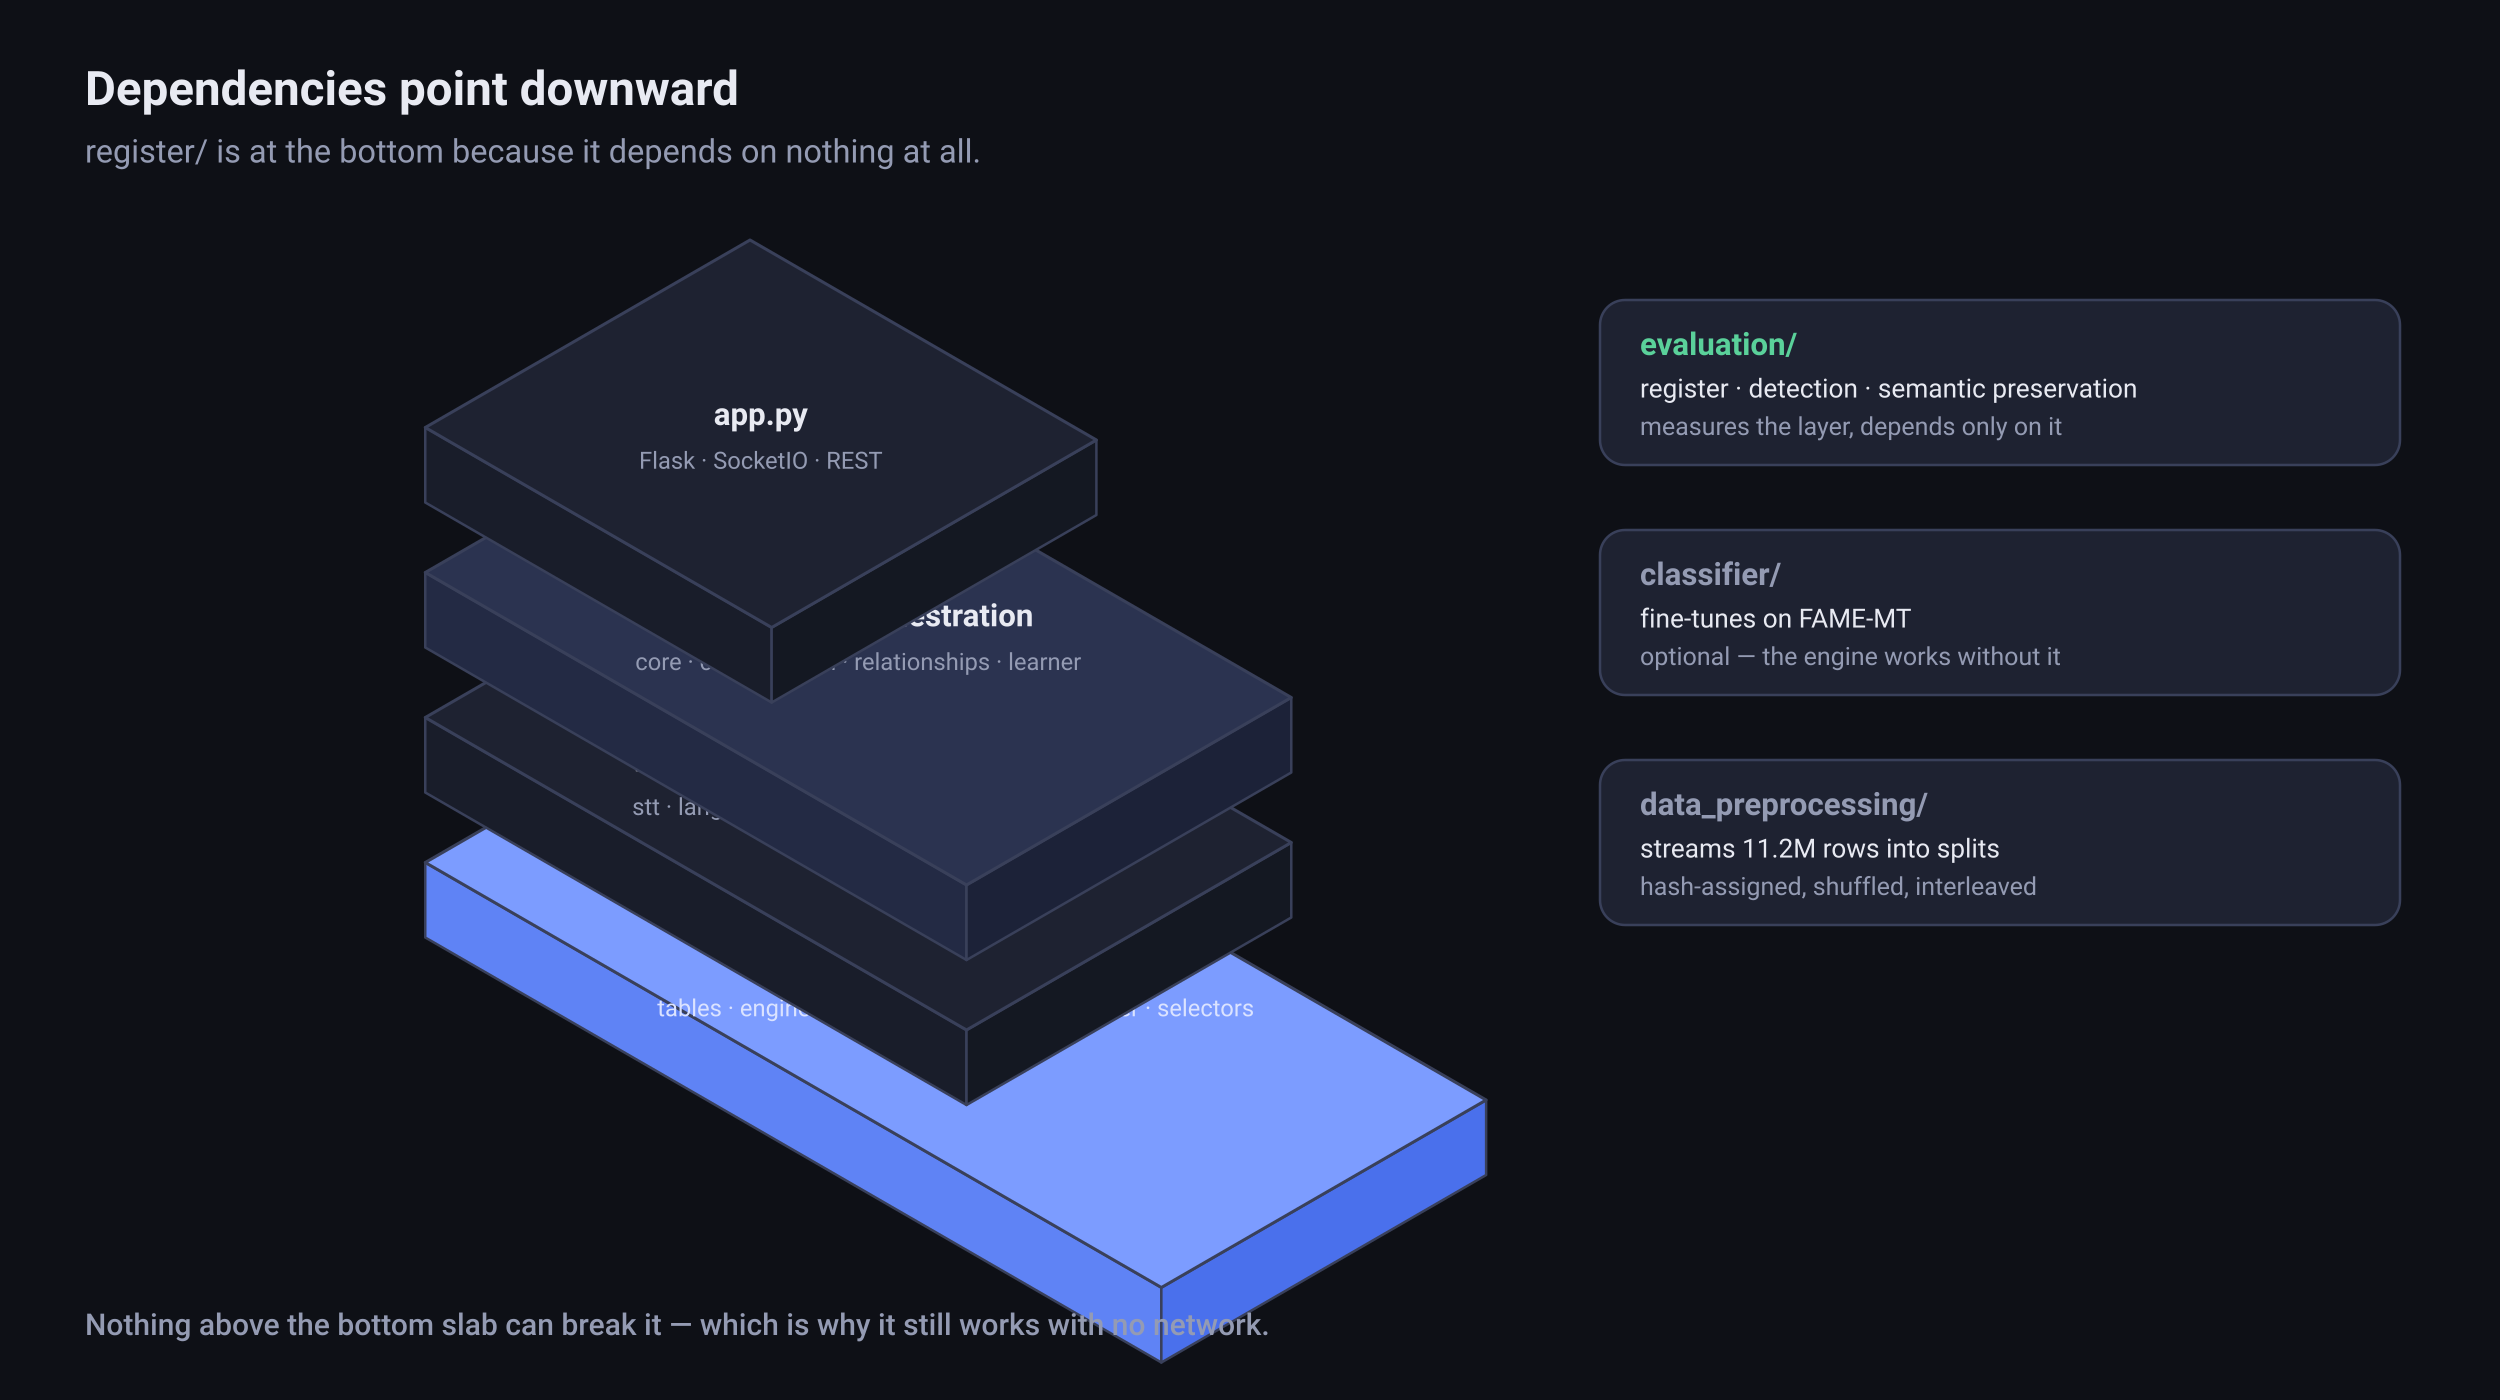
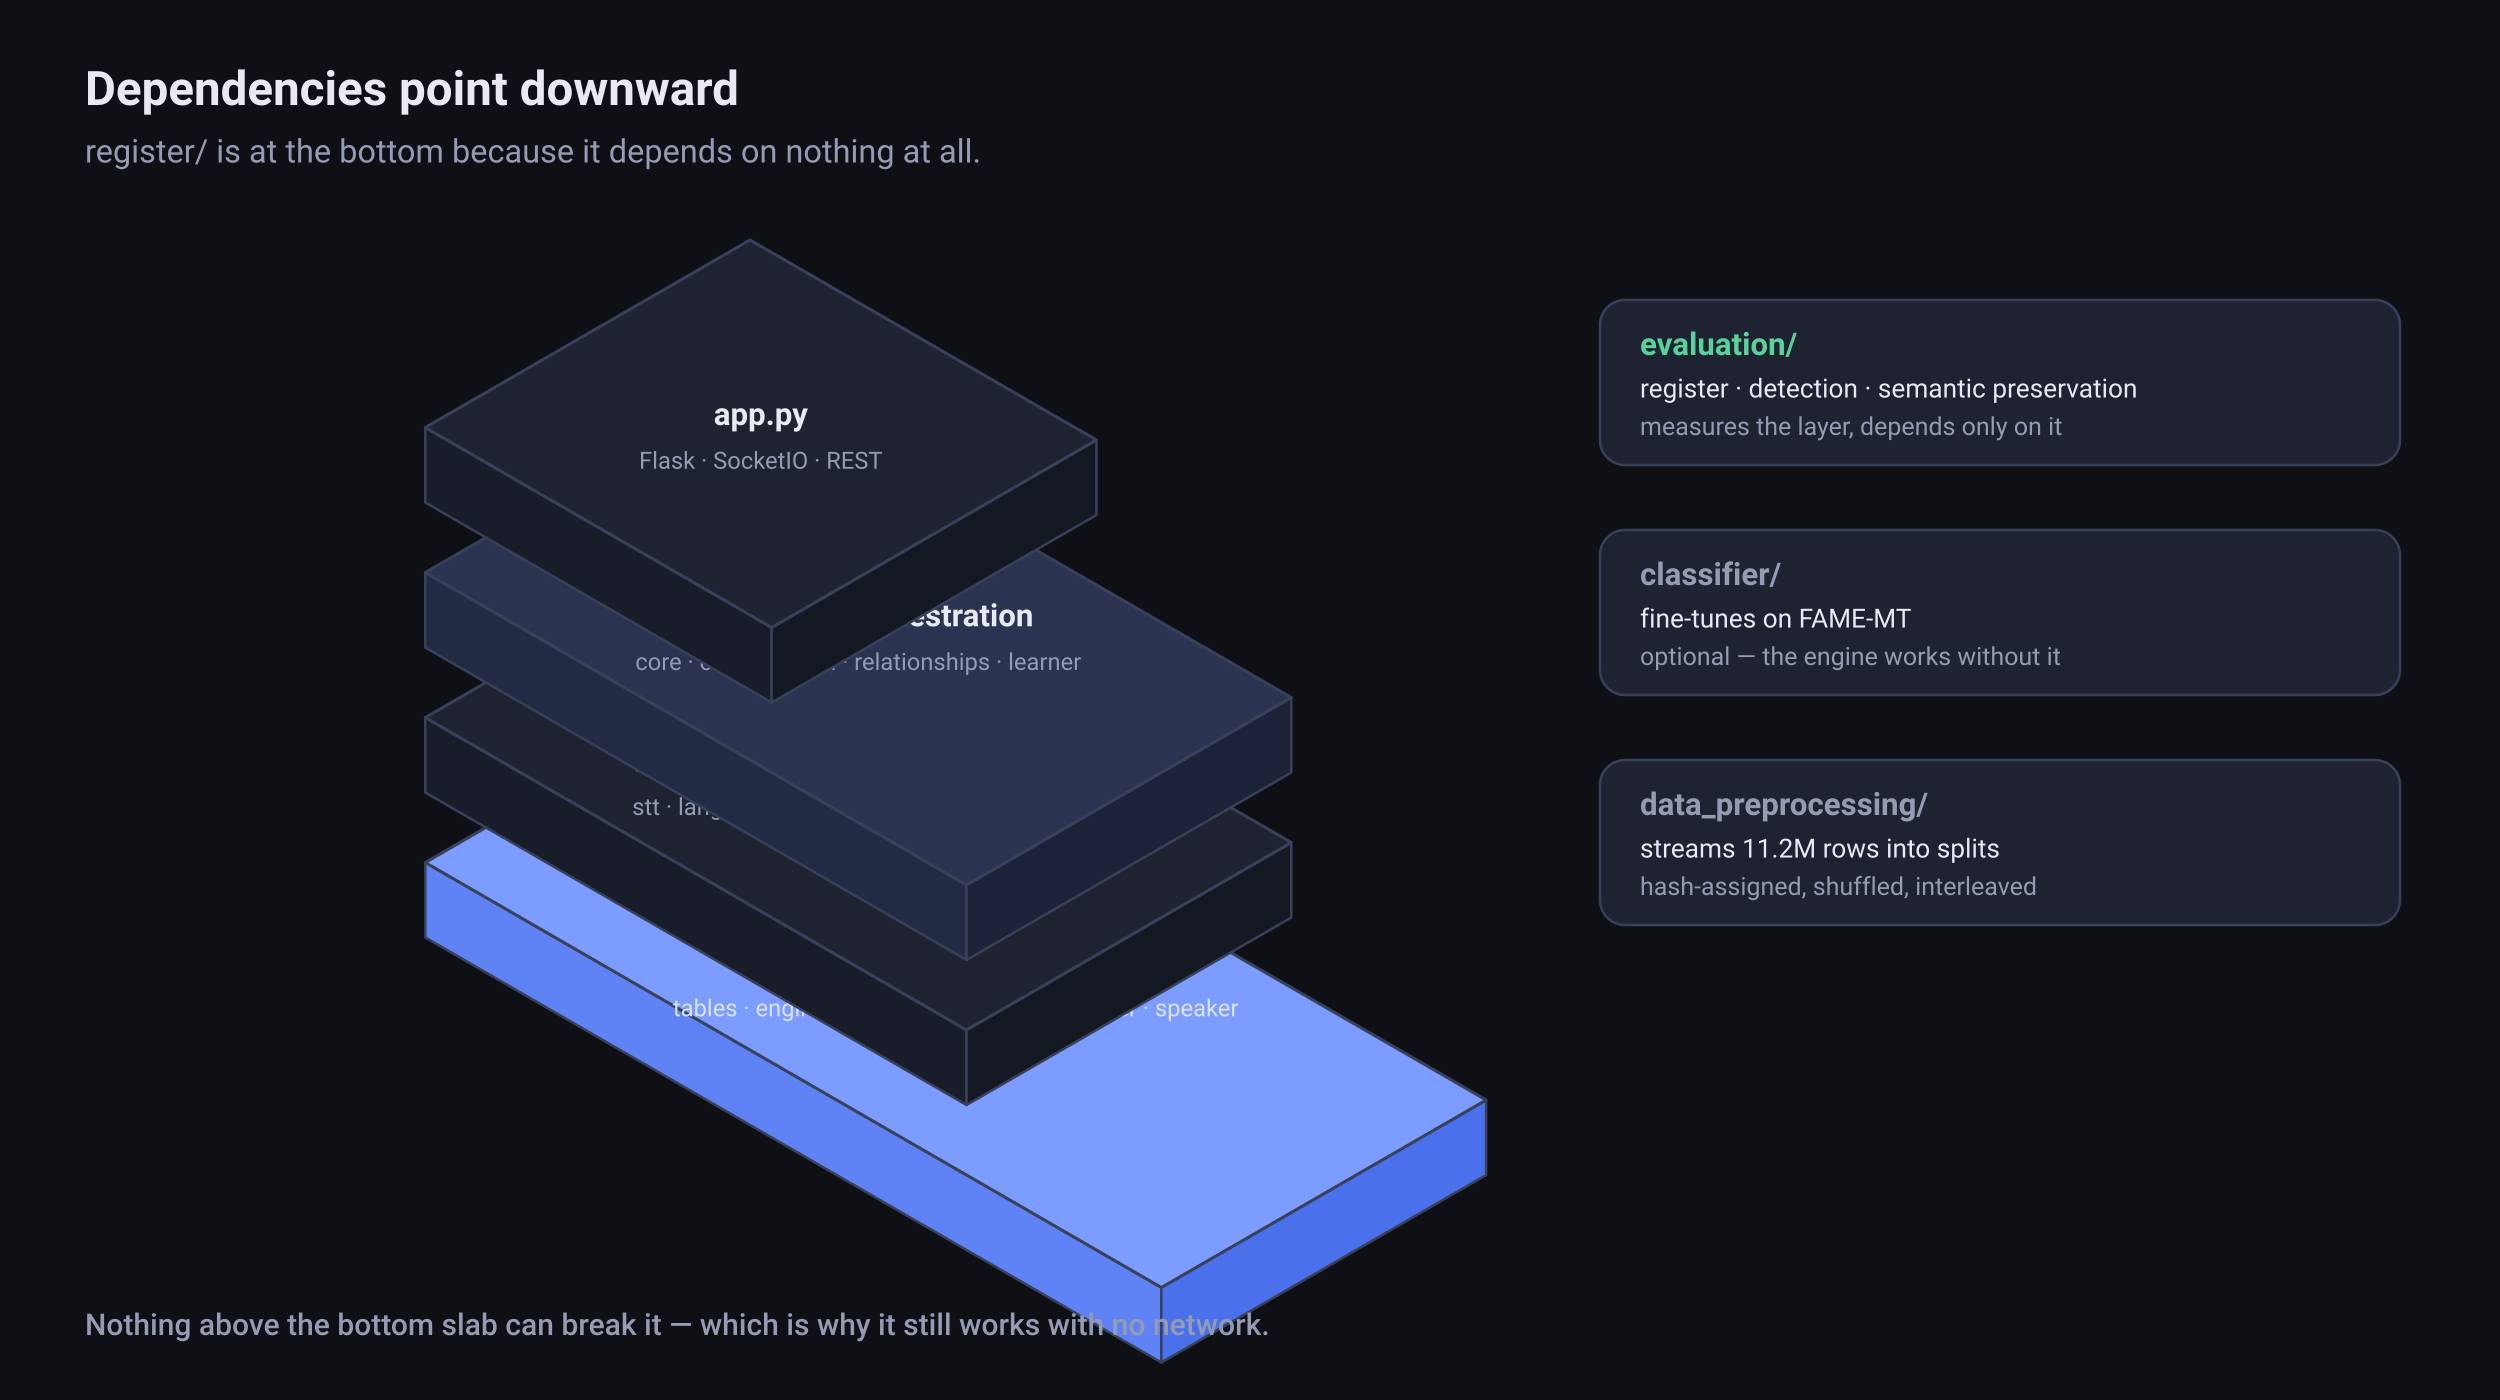
<svg xmlns="http://www.w3.org/2000/svg" viewBox="0 0 1000 560" width="1000" height="560" role="img" aria-label="Setu module structure, stacked by dependency direction">
  <defs>
    <marker id="arrowhead-dark" markerWidth="9" markerHeight="7" refX="8" refY="3.5" orient="auto">
      <polygon points="0 0, 9 3.5, 0 7" fill="#6b7391" />
    </marker>
    <filter id="soft-dark" x="-25%" y="-25%" width="150%" height="150%">
      <feDropShadow dx="0" dy="6" stdDeviation="7" flood-opacity="0.16" />
    </filter>
  </defs>
  <rect width="1000" height="560" fill="#0e1016" />
  <text x="34" y="42" font-size="19" font-weight="700" fill="#e8eaf2" font-family="system-ui,-apple-system,Segoe UI,Roboto,sans-serif">Dependencies point downward</text>
  <text x="34" y="65" font-size="13" fill="#949bb3" font-family="system-ui,-apple-system,Segoe UI,Roboto,sans-serif">register/ is at the bottom because it depends on nothing at all.</text>
  <polygon points="170.10,345.00 464.54,515.00 464.54,545.00 170.10,375.00" fill="#5f83f5" stroke="#39405a" stroke-width="1.0" stroke-linejoin="round" opacity="1.0" />
  <polygon points="594.45,440.00 464.54,515.00 464.54,545.00 594.45,470.00" fill="#4a70ec" stroke="#39405a" stroke-width="1.0" stroke-linejoin="round" opacity="1.0" />
  <polygon points="300.00,270.00 594.45,440.00 464.54,515.00 170.10,345.00" fill="#7c9cff" stroke="#39405a" stroke-width="1.2" stroke-linejoin="round" opacity="1.0" />
  <text x="382.27" y="389.00" font-size="12.5" fill="#ffffff" font-weight="700" text-anchor="middle" font-family="system-ui,-apple-system,Segoe UI,Roboto,sans-serif">register/  —  zero dependencies</text>
-   <text x="382.27" y="406.50" font-size="9.5" fill="#dbe3ff" font-weight="400" text-anchor="middle" font-family="system-ui,-apple-system,Segoe UI,Roboto,sans-serif">tables · engine · boundaries · gender · speaker · selectors</text>
+   <text x="382.27" y="406.50" font-size="9.5" fill="#dbe3ff" font-weight="400" text-anchor="middle" font-family="system-ui,-apple-system,Segoe UI,Roboto,sans-serif">tables · engine · codeswitch · social · gender · speaker</text>
  <polygon points="170.10,287.00 386.60,412.00 386.60,442.00 170.10,317.00" fill="#191d2a" stroke="#39405a" stroke-width="1.0" stroke-linejoin="round" opacity="1.0" />
  <polygon points="516.51,337.00 386.60,412.00 386.60,442.00 516.51,367.00" fill="#141822" stroke="#39405a" stroke-width="1.0" stroke-linejoin="round" opacity="1.0" />
  <polygon points="300.00,212.00 516.51,337.00 386.60,412.00 170.10,287.00" fill="#1e2231" stroke="#39405a" stroke-width="1.2" stroke-linejoin="round" opacity="1.0" />
  <text x="343.30" y="308.50" font-size="12.5" fill="#e8eaf2" font-weight="700" text-anchor="middle" font-family="system-ui,-apple-system,Segoe UI,Roboto,sans-serif">models/  —  swappable backends</text>
  <text x="343.30" y="326.00" font-size="9.5" fill="#949bb3" font-weight="400" text-anchor="middle" font-family="system-ui,-apple-system,Segoe UI,Roboto,sans-serif">stt · language_id · classifier · translator · tts</text>
  <polygon points="170.10,229.00 386.60,354.00 386.60,384.00 170.10,259.00" fill="#232a44" stroke="#39405a" stroke-width="1.0" stroke-linejoin="round" opacity="1.0" />
  <polygon points="516.51,279.00 386.60,354.00 386.60,384.00 516.51,309.00" fill="#1c2238" stroke="#39405a" stroke-width="1.0" stroke-linejoin="round" opacity="1.0" />
  <polygon points="300.00,154.00 516.51,279.00 386.60,354.00 170.10,229.00" fill="#2b3350" stroke="#39405a" stroke-width="1.2" stroke-linejoin="round" opacity="1.0" />
  <text x="343.30" y="250.50" font-size="12.5" fill="#e8eaf2" font-weight="700" text-anchor="middle" font-family="system-ui,-apple-system,Segoe UI,Roboto,sans-serif">pipeline/  —  orchestration</text>
  <text x="343.30" y="268.00" font-size="9.5" fill="#949bb3" font-weight="400" text-anchor="middle" font-family="system-ui,-apple-system,Segoe UI,Roboto,sans-serif">core · conversation · relationships · learner</text>
  <polygon points="170.10,171.00 308.66,251.00 308.66,281.00 170.10,201.00" fill="#191d2a" stroke="#39405a" stroke-width="1.0" stroke-linejoin="round" opacity="1.0" />
  <polygon points="438.56,176.00 308.66,251.00 308.66,281.00 438.56,206.00" fill="#141822" stroke="#39405a" stroke-width="1.0" stroke-linejoin="round" opacity="1.0" />
  <polygon points="300.00,96.00 438.56,176.00 308.66,251.00 170.10,171.00" fill="#1e2231" stroke="#39405a" stroke-width="1.2" stroke-linejoin="round" opacity="1.0" />
  <text x="304.33" y="170.00" font-size="12.5" fill="#e8eaf2" font-weight="700" text-anchor="middle" font-family="system-ui,-apple-system,Segoe UI,Roboto,sans-serif">app.py</text>
  <text x="304.33" y="187.50" font-size="9.5" fill="#949bb3" font-weight="400" text-anchor="middle" font-family="system-ui,-apple-system,Segoe UI,Roboto,sans-serif">Flask · SocketIO · REST</text>
  <rect x="640" y="120" width="320" height="66" rx="10" fill="#1e2231" stroke="#39405a" />
  <text x="656.00" y="142.00" font-size="12.5" fill="#5ad19a" font-weight="700" text-anchor="start" letter-spacing="normal" font-family="system-ui,-apple-system,Segoe UI,Roboto,sans-serif">evaluation/</text>
  <text x="656.00" y="159.00" font-size="10.5" fill="#e8eaf2" font-weight="400" text-anchor="start" letter-spacing="normal" font-family="system-ui,-apple-system,Segoe UI,Roboto,sans-serif">register · detection · semantic preservation</text>
  <text x="656.00" y="174.00" font-size="10" fill="#949bb3" font-weight="400" text-anchor="start" letter-spacing="normal" font-family="system-ui,-apple-system,Segoe UI,Roboto,sans-serif">measures the layer, depends only on it</text>
  <rect x="640" y="212" width="320" height="66" rx="10" fill="#1e2231" stroke="#39405a" />
  <text x="656.00" y="234.00" font-size="12.5" fill="#949bb3" font-weight="700" text-anchor="start" letter-spacing="normal" font-family="system-ui,-apple-system,Segoe UI,Roboto,sans-serif">classifier/</text>
  <text x="656.00" y="251.00" font-size="10.5" fill="#e8eaf2" font-weight="400" text-anchor="start" letter-spacing="normal" font-family="system-ui,-apple-system,Segoe UI,Roboto,sans-serif">fine-tunes on FAME-MT</text>
  <text x="656.00" y="266.00" font-size="10" fill="#949bb3" font-weight="400" text-anchor="start" letter-spacing="normal" font-family="system-ui,-apple-system,Segoe UI,Roboto,sans-serif">optional — the engine works without it</text>
  <rect x="640" y="304" width="320" height="66" rx="10" fill="#1e2231" stroke="#39405a" />
  <text x="656.00" y="326.00" font-size="12.5" fill="#949bb3" font-weight="700" text-anchor="start" letter-spacing="normal" font-family="system-ui,-apple-system,Segoe UI,Roboto,sans-serif">data_preprocessing/</text>
  <text x="656.00" y="343.00" font-size="10.5" fill="#e8eaf2" font-weight="400" text-anchor="start" letter-spacing="normal" font-family="system-ui,-apple-system,Segoe UI,Roboto,sans-serif">streams 11.2M rows into splits</text>
  <text x="656.00" y="358.00" font-size="10" fill="#949bb3" font-weight="400" text-anchor="start" letter-spacing="normal" font-family="system-ui,-apple-system,Segoe UI,Roboto,sans-serif">hash-assigned, shuffled, interleaved</text>
  <text x="34.00" y="534.00" font-size="12" fill="#949bb3" font-weight="500" text-anchor="start" letter-spacing="normal" font-family="system-ui,-apple-system,Segoe UI,Roboto,sans-serif">Nothing above the bottom slab can break it — which is why it still works with no network.</text>
</svg>
